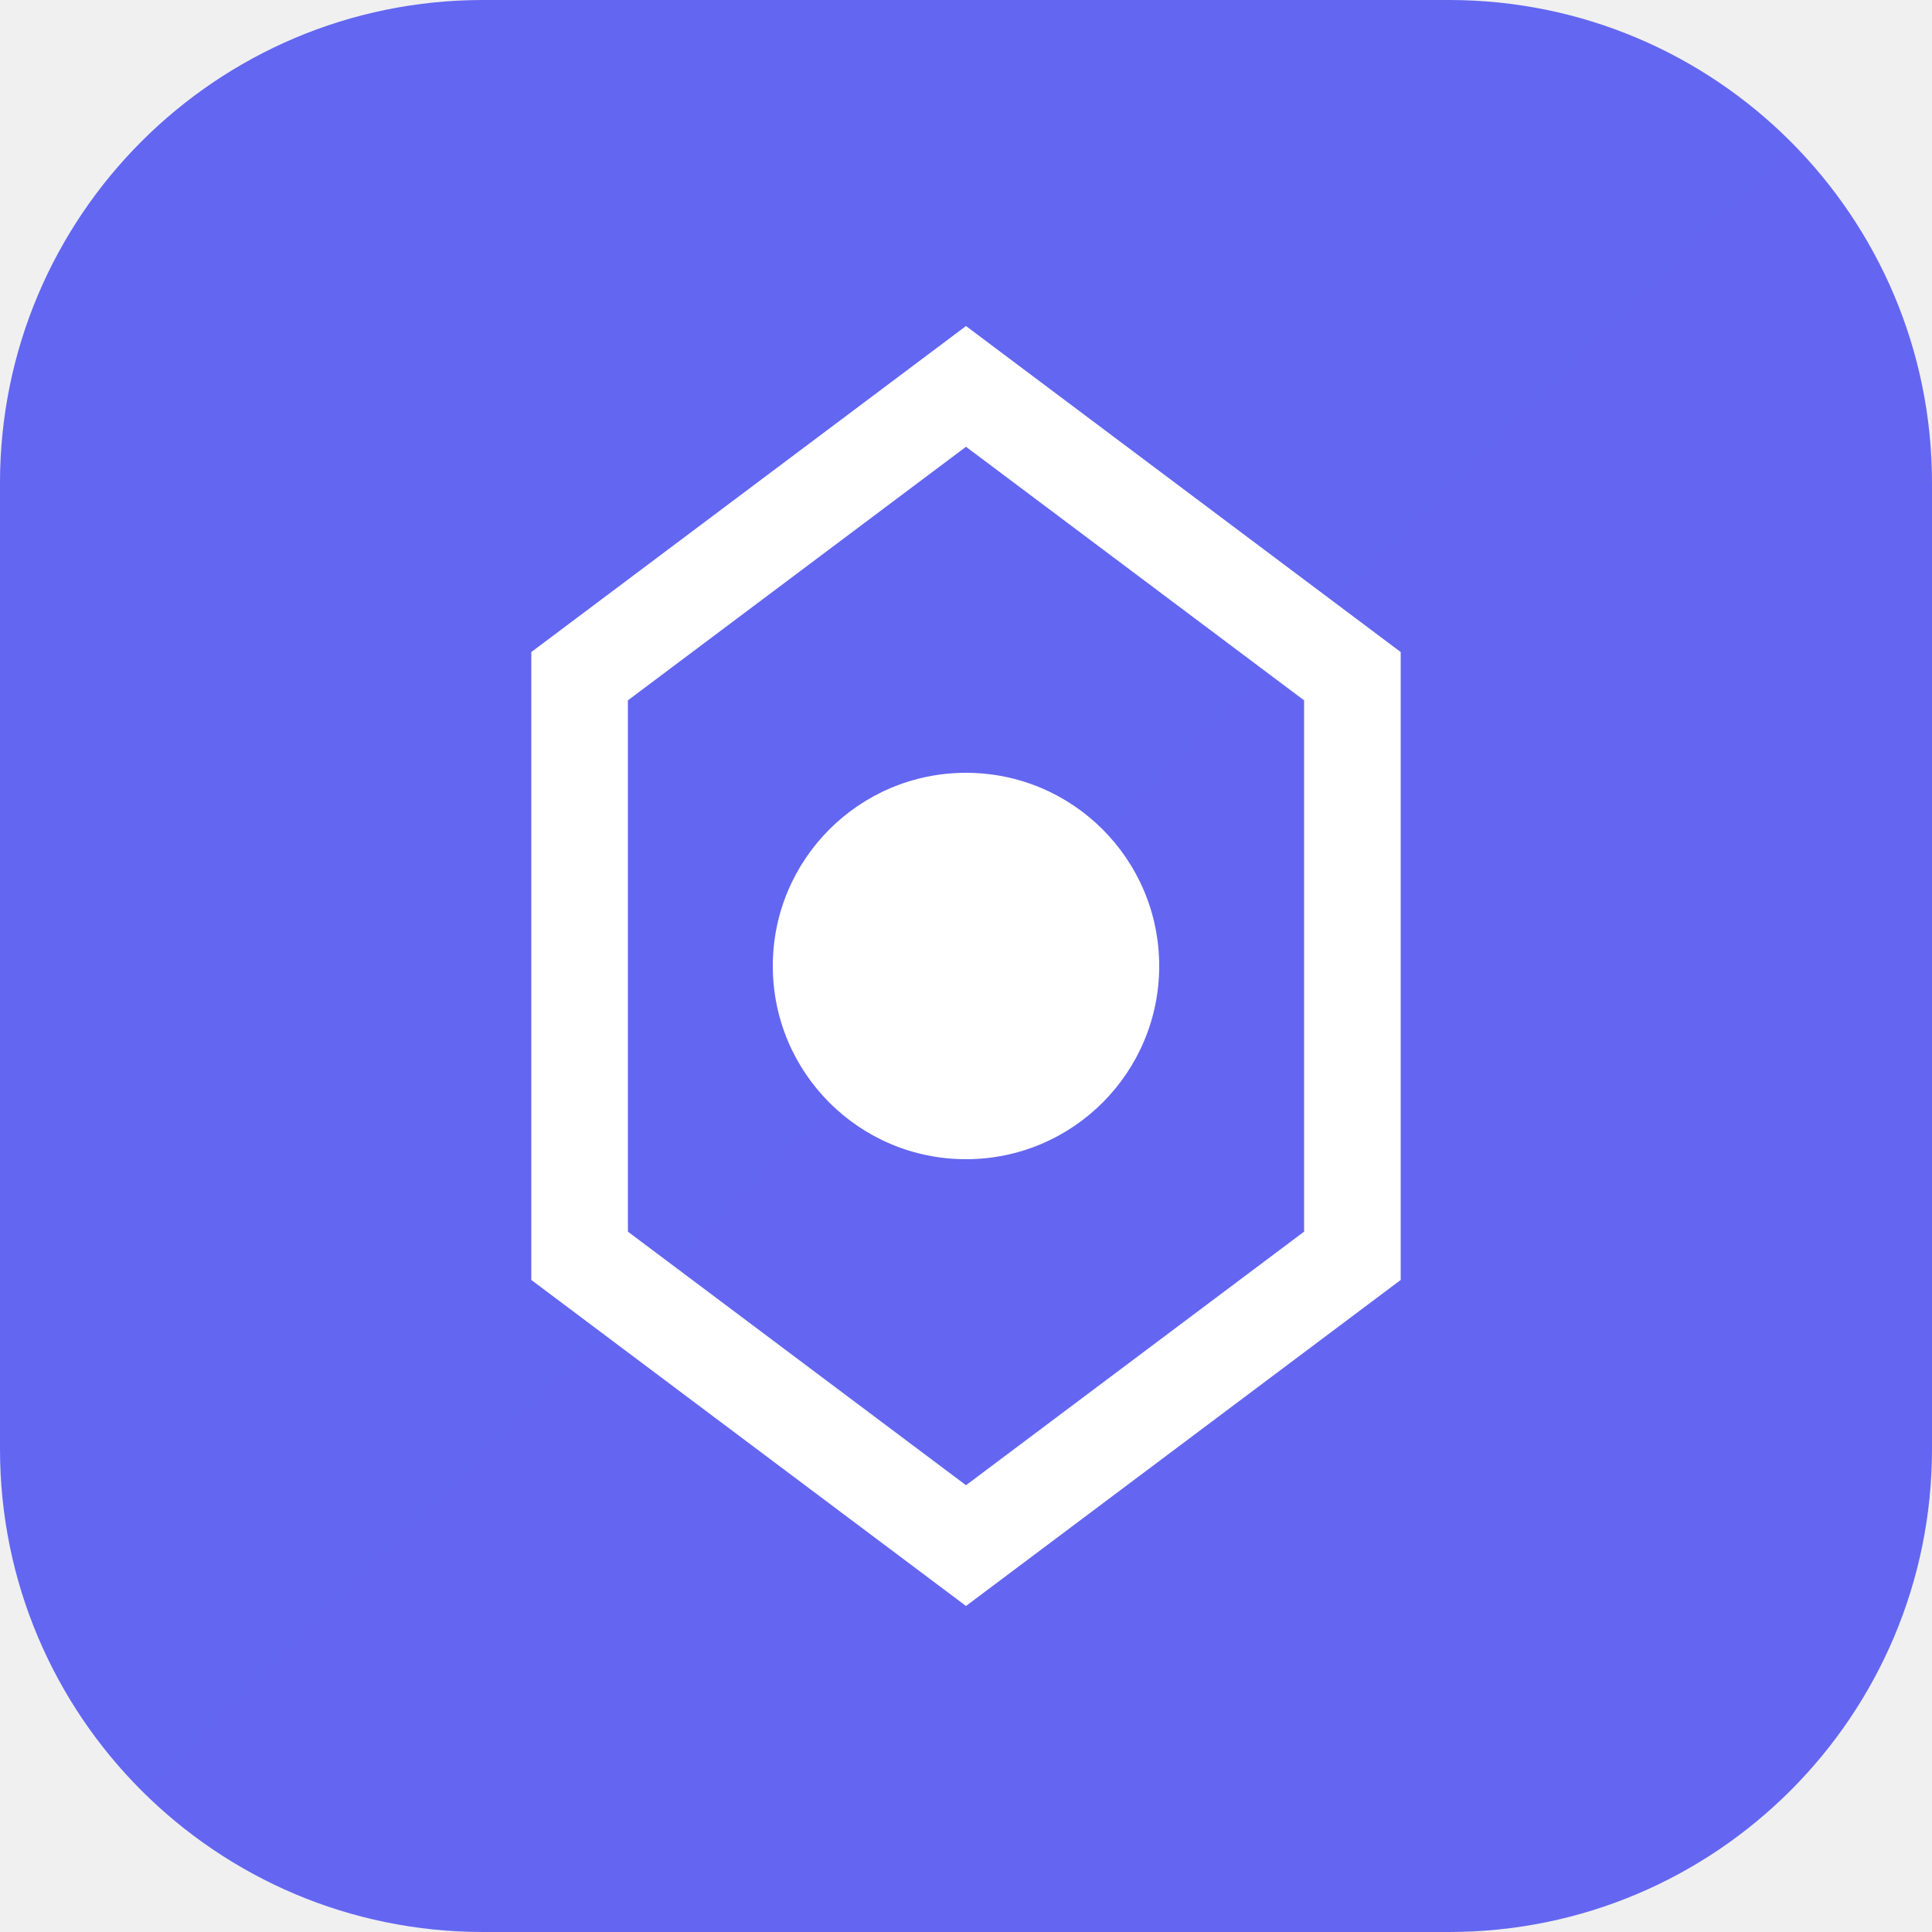
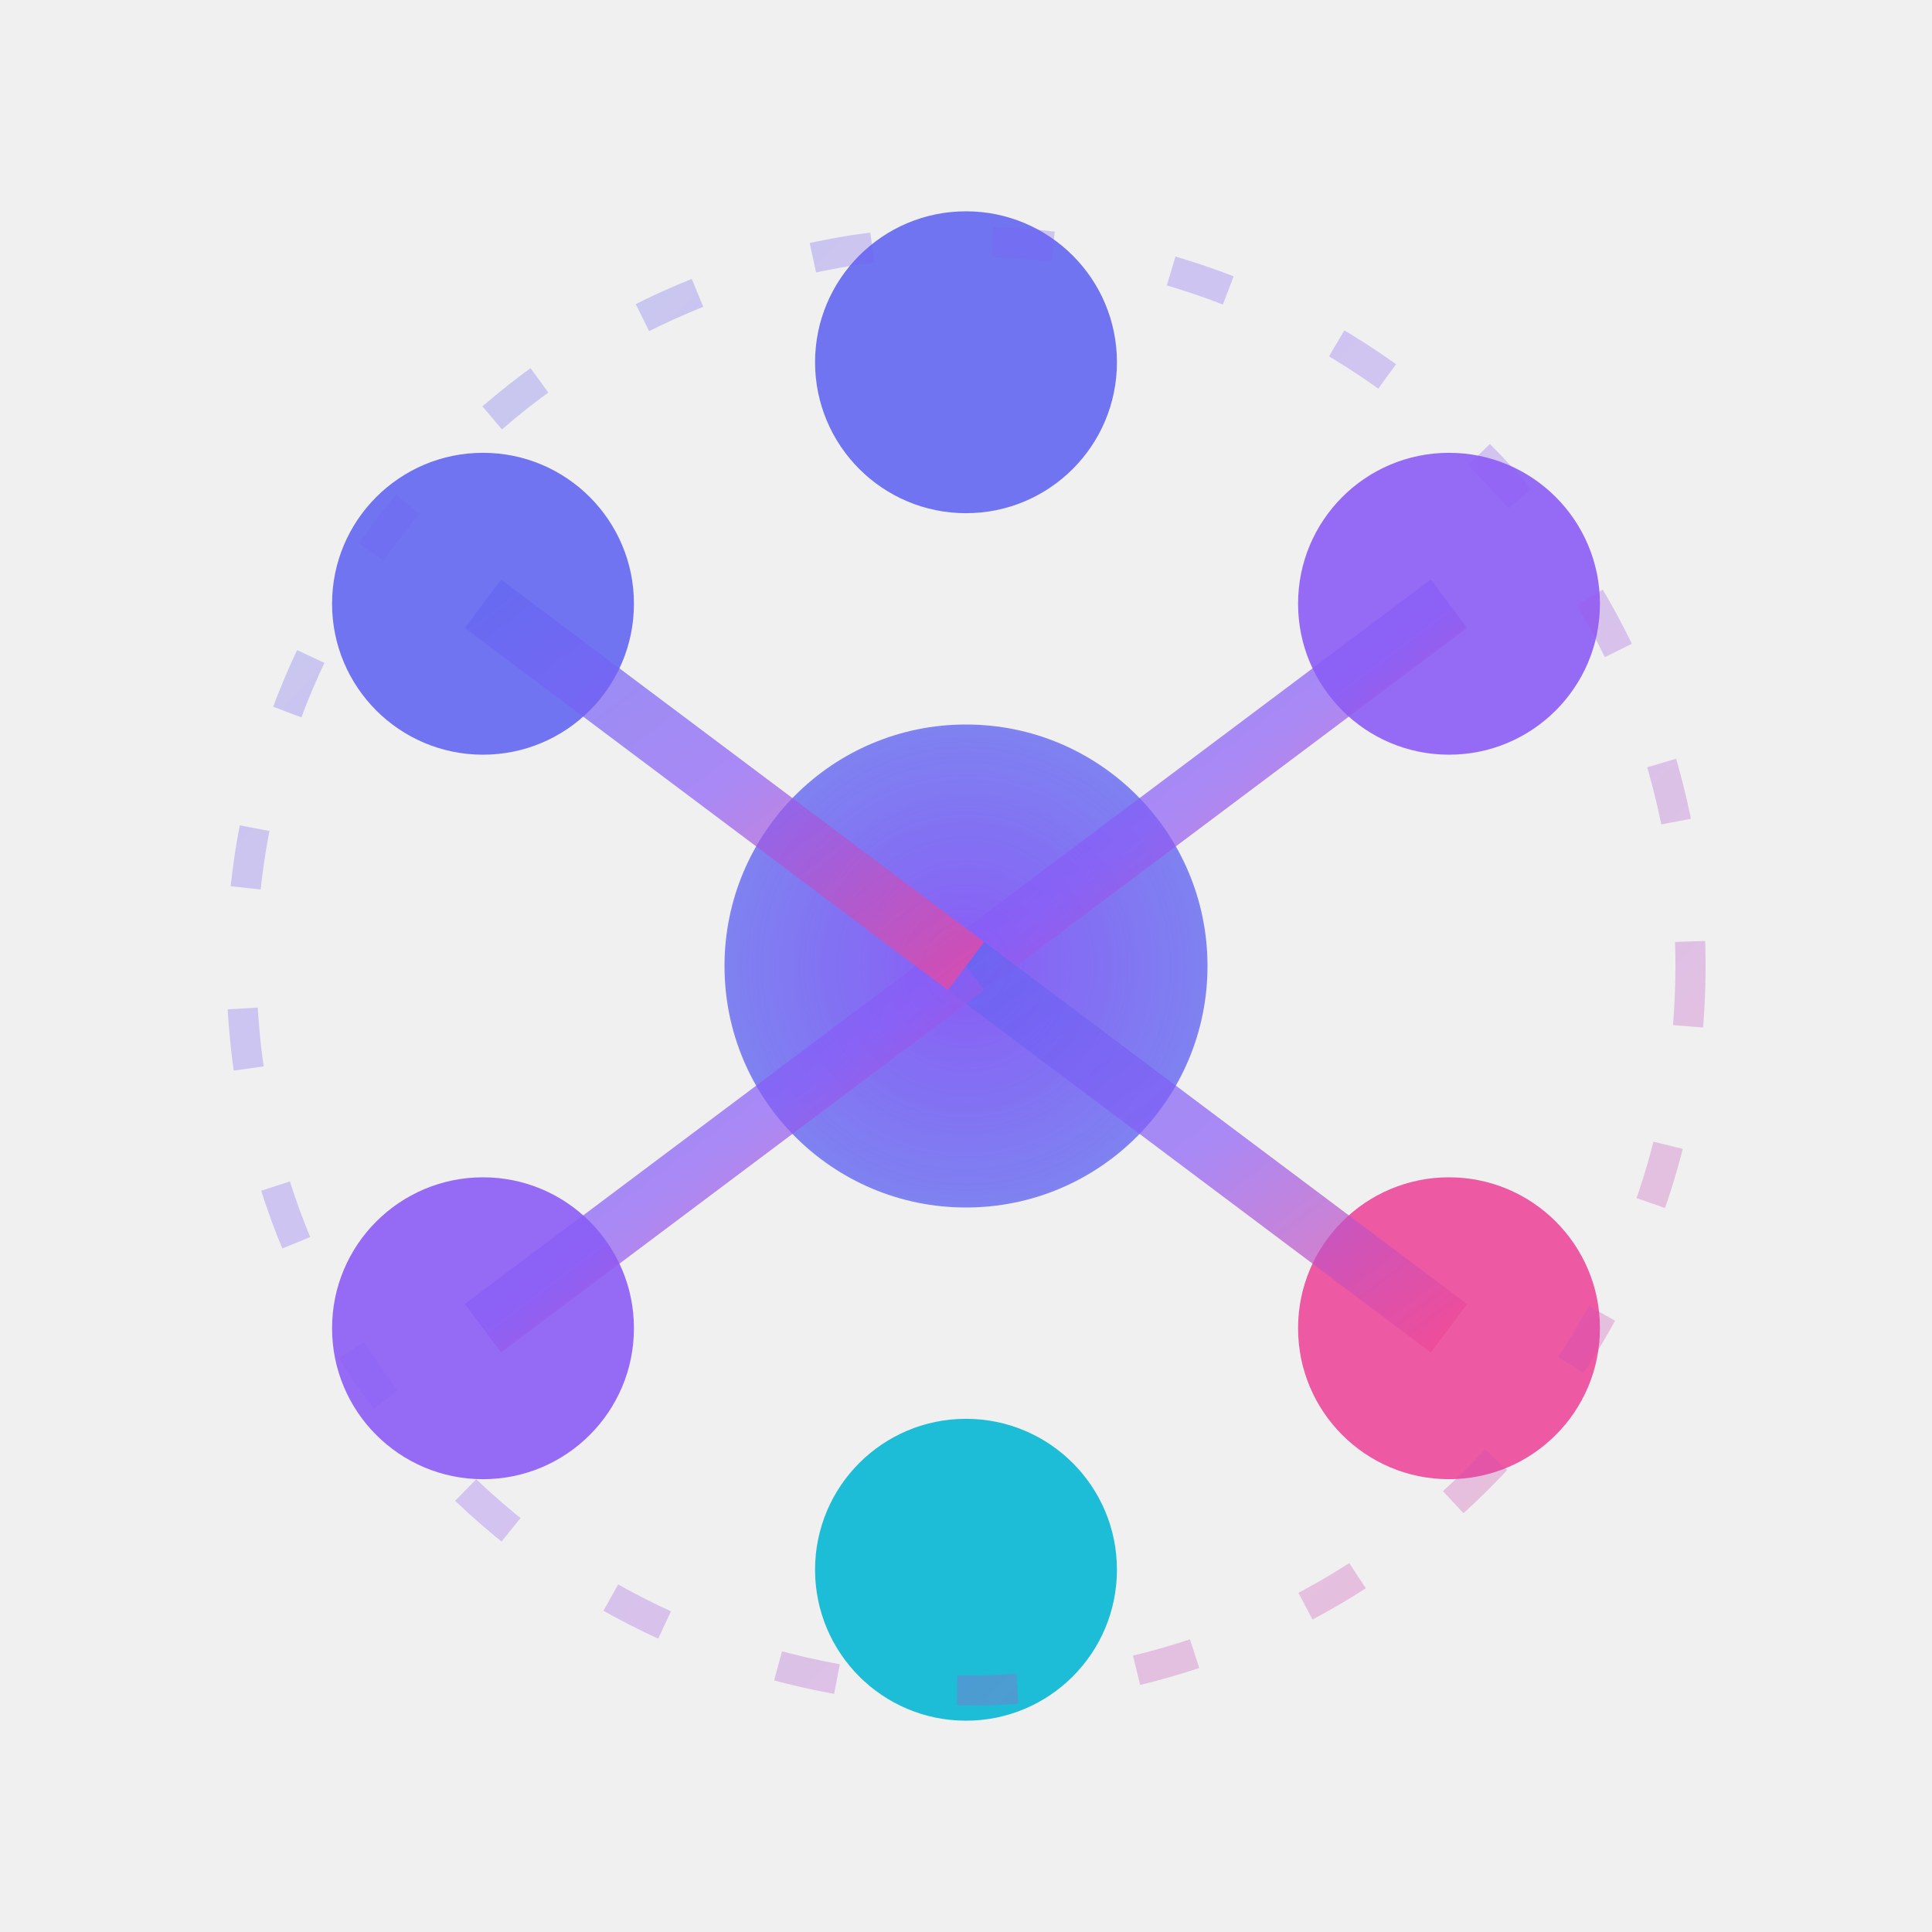
- <svg xmlns="http://www.w3.org/2000/svg" viewBox="0 0 40 40" fill="none">
-   <rect width="40" height="40" rx="10" fill="url(#lg)" />
-   <path d="M20 8L28 14V26L20 32L12 26V14L20 8Z" stroke="white" stroke-width="2" fill="none" />
-   <circle cx="20" cy="20" r="4" fill="white" />
+ <svg xmlns="http://www.w3.org/2000/svg" width="64" height="64" viewBox="0 0 64 64">
  <defs>
-     <linearGradient id="lg" x1="0" y1="0" x2="40" y2="40">
-       <stop offset="0%" stop-color="#6366f1" />
-       <stop offset="100%" stop-color="#8b5cf6" />
+     <linearGradient id="iconGradient" x1="0%" y1="0%" x2="100%" y2="100%">
+       <stop offset="0%" style="stop-color:#6366F1;stop-opacity:1" />
+       <stop offset="50%" style="stop-color:#8B5CF6;stop-opacity:1" />
+       <stop offset="100%" style="stop-color:#EC4899;stop-opacity:1" />
    </linearGradient>
+     <radialGradient id="centerGradient">
+       <stop offset="0%" style="stop-color:#8B5CF6;stop-opacity:1" />
+       <stop offset="100%" style="stop-color:#6366F1;stop-opacity:0.8" />
+     </radialGradient>
  </defs>
+   <g id="icon-mark">
+     <circle cx="32" cy="32" r="8" fill="url(#centerGradient)" />
+     <circle cx="32" cy="12" r="5" fill="#6366F1" opacity="0.9" />
+     <circle cx="48" cy="20" r="5" fill="#8B5CF6" opacity="0.9" />
+     <circle cx="48" cy="44" r="5" fill="#EC4899" opacity="0.9" />
+     <circle cx="32" cy="52" r="5" fill="#06B6D4" opacity="0.9" />
+     <circle cx="16" cy="44" r="5" fill="#8B5CF6" opacity="0.9" />
+     <circle cx="16" cy="20" r="5" fill="#6366F1" opacity="0.9" />
+     <path d="M 32 32 L 32 12" stroke="url(#iconGradient)" stroke-width="2" opacity="0.7" />
+     <path d="M 32 32 L 48 20" stroke="url(#iconGradient)" stroke-width="2" opacity="0.7" />
+     <path d="M 32 32 L 48 44" stroke="url(#iconGradient)" stroke-width="2" opacity="0.7" />
+     <path d="M 32 32 L 32 52" stroke="url(#iconGradient)" stroke-width="2" opacity="0.7" />
+     <path d="M 32 32 L 16 44" stroke="url(#iconGradient)" stroke-width="2" opacity="0.7" />
+     <path d="M 32 32 L 16 20" stroke="url(#iconGradient)" stroke-width="2" opacity="0.7" />
+     <circle cx="32" cy="32" r="24" fill="none" stroke="url(#iconGradient)" stroke-width="1" opacity="0.3" stroke-dasharray="2 4" />
+   </g>
</svg>
